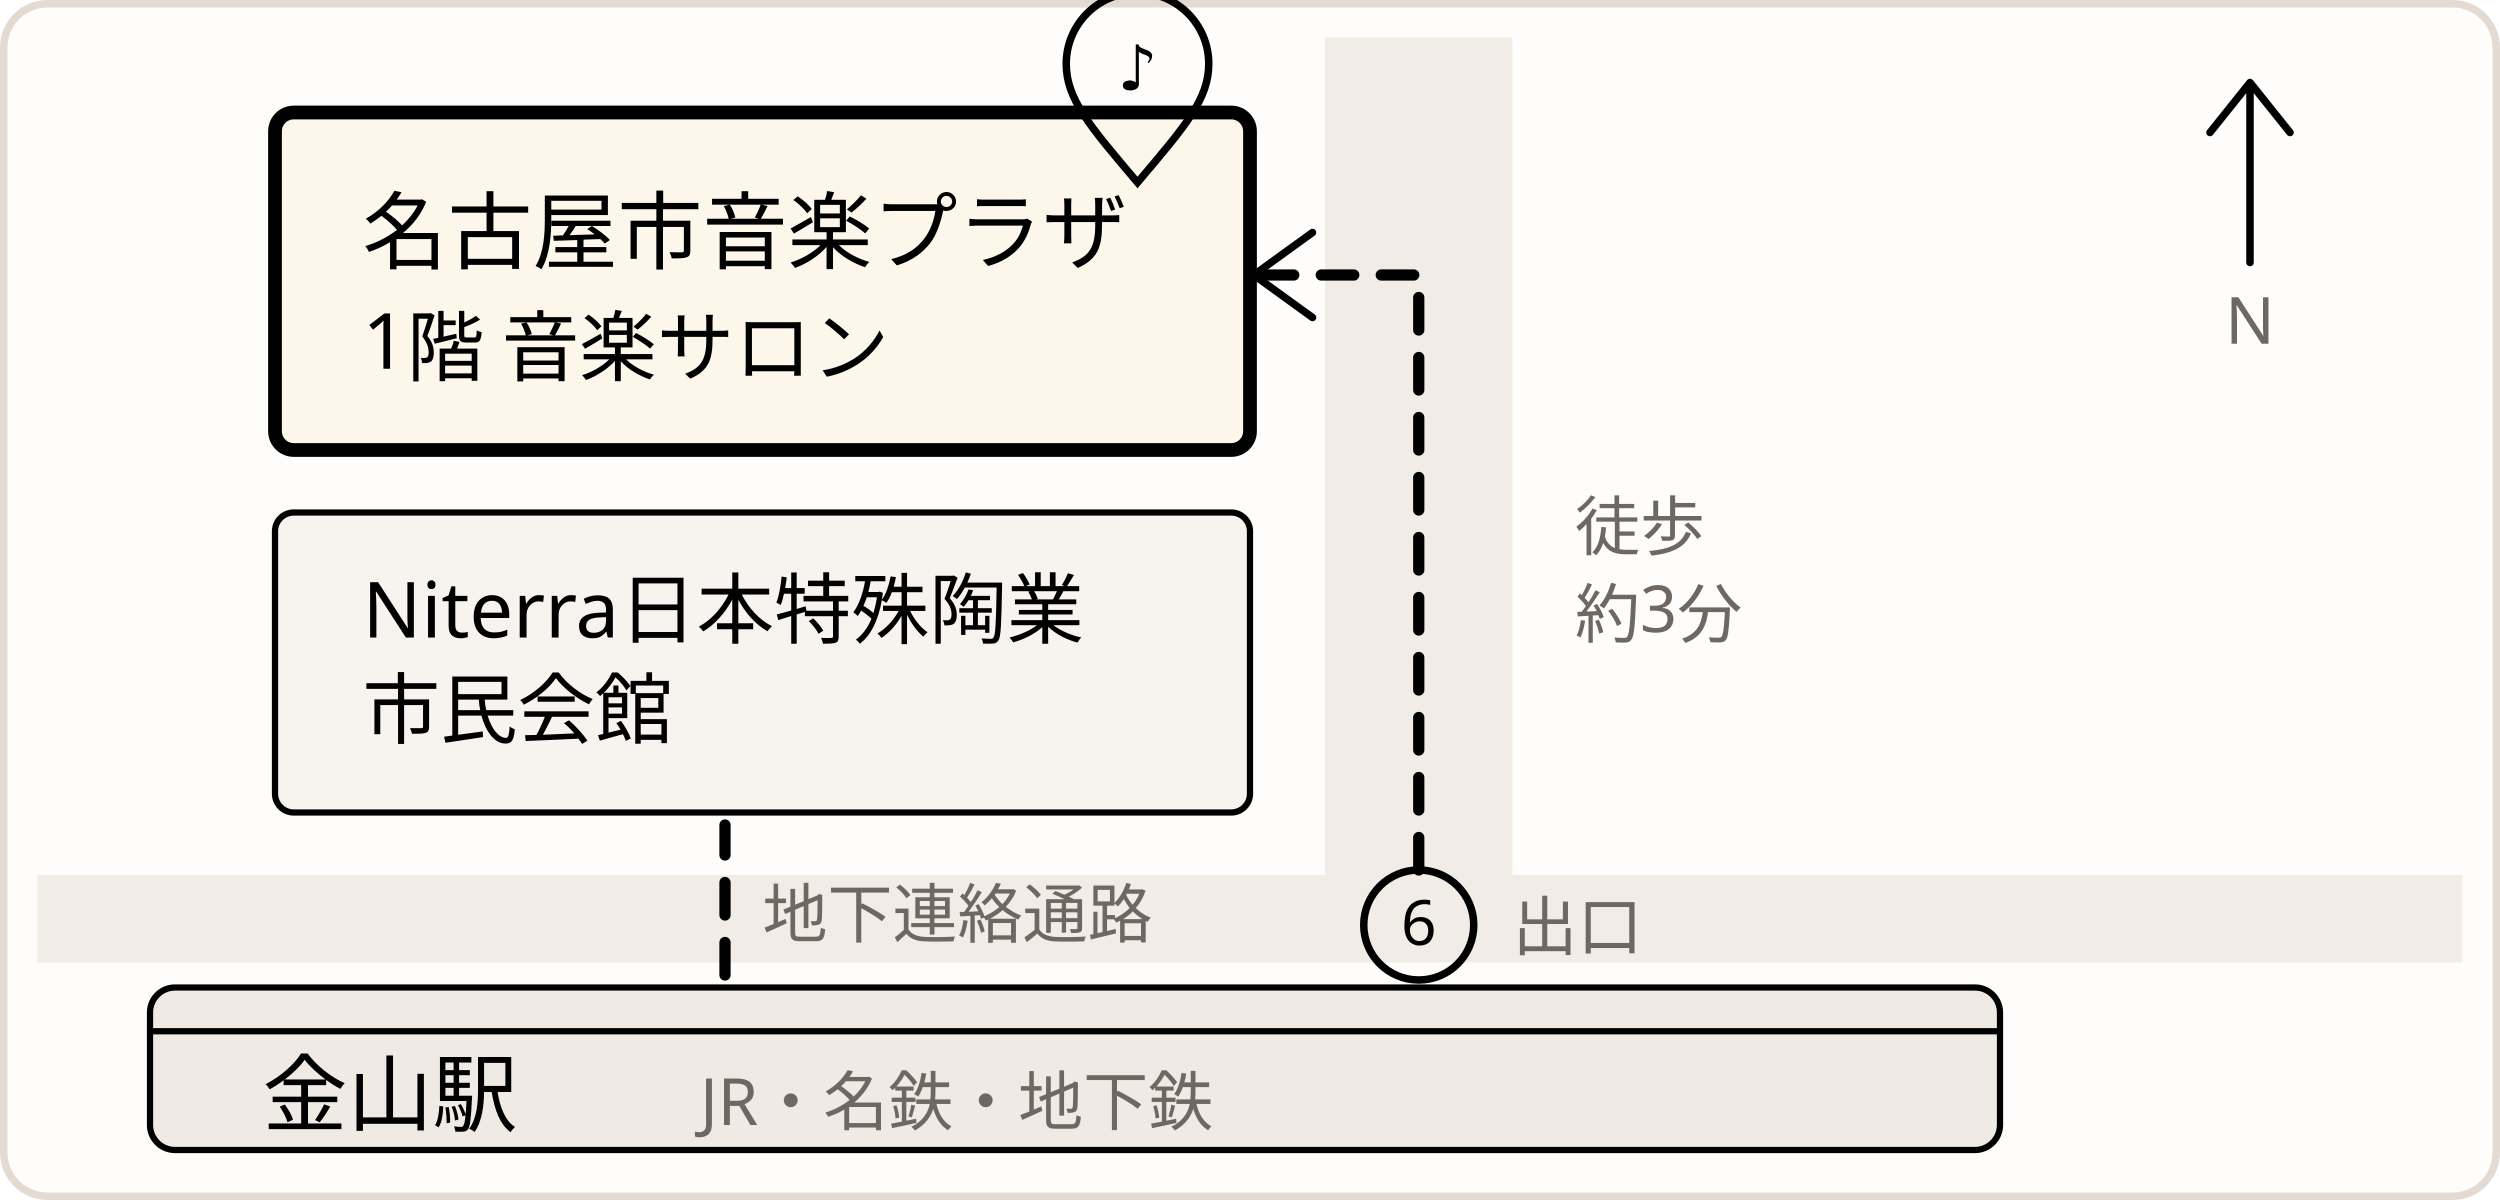
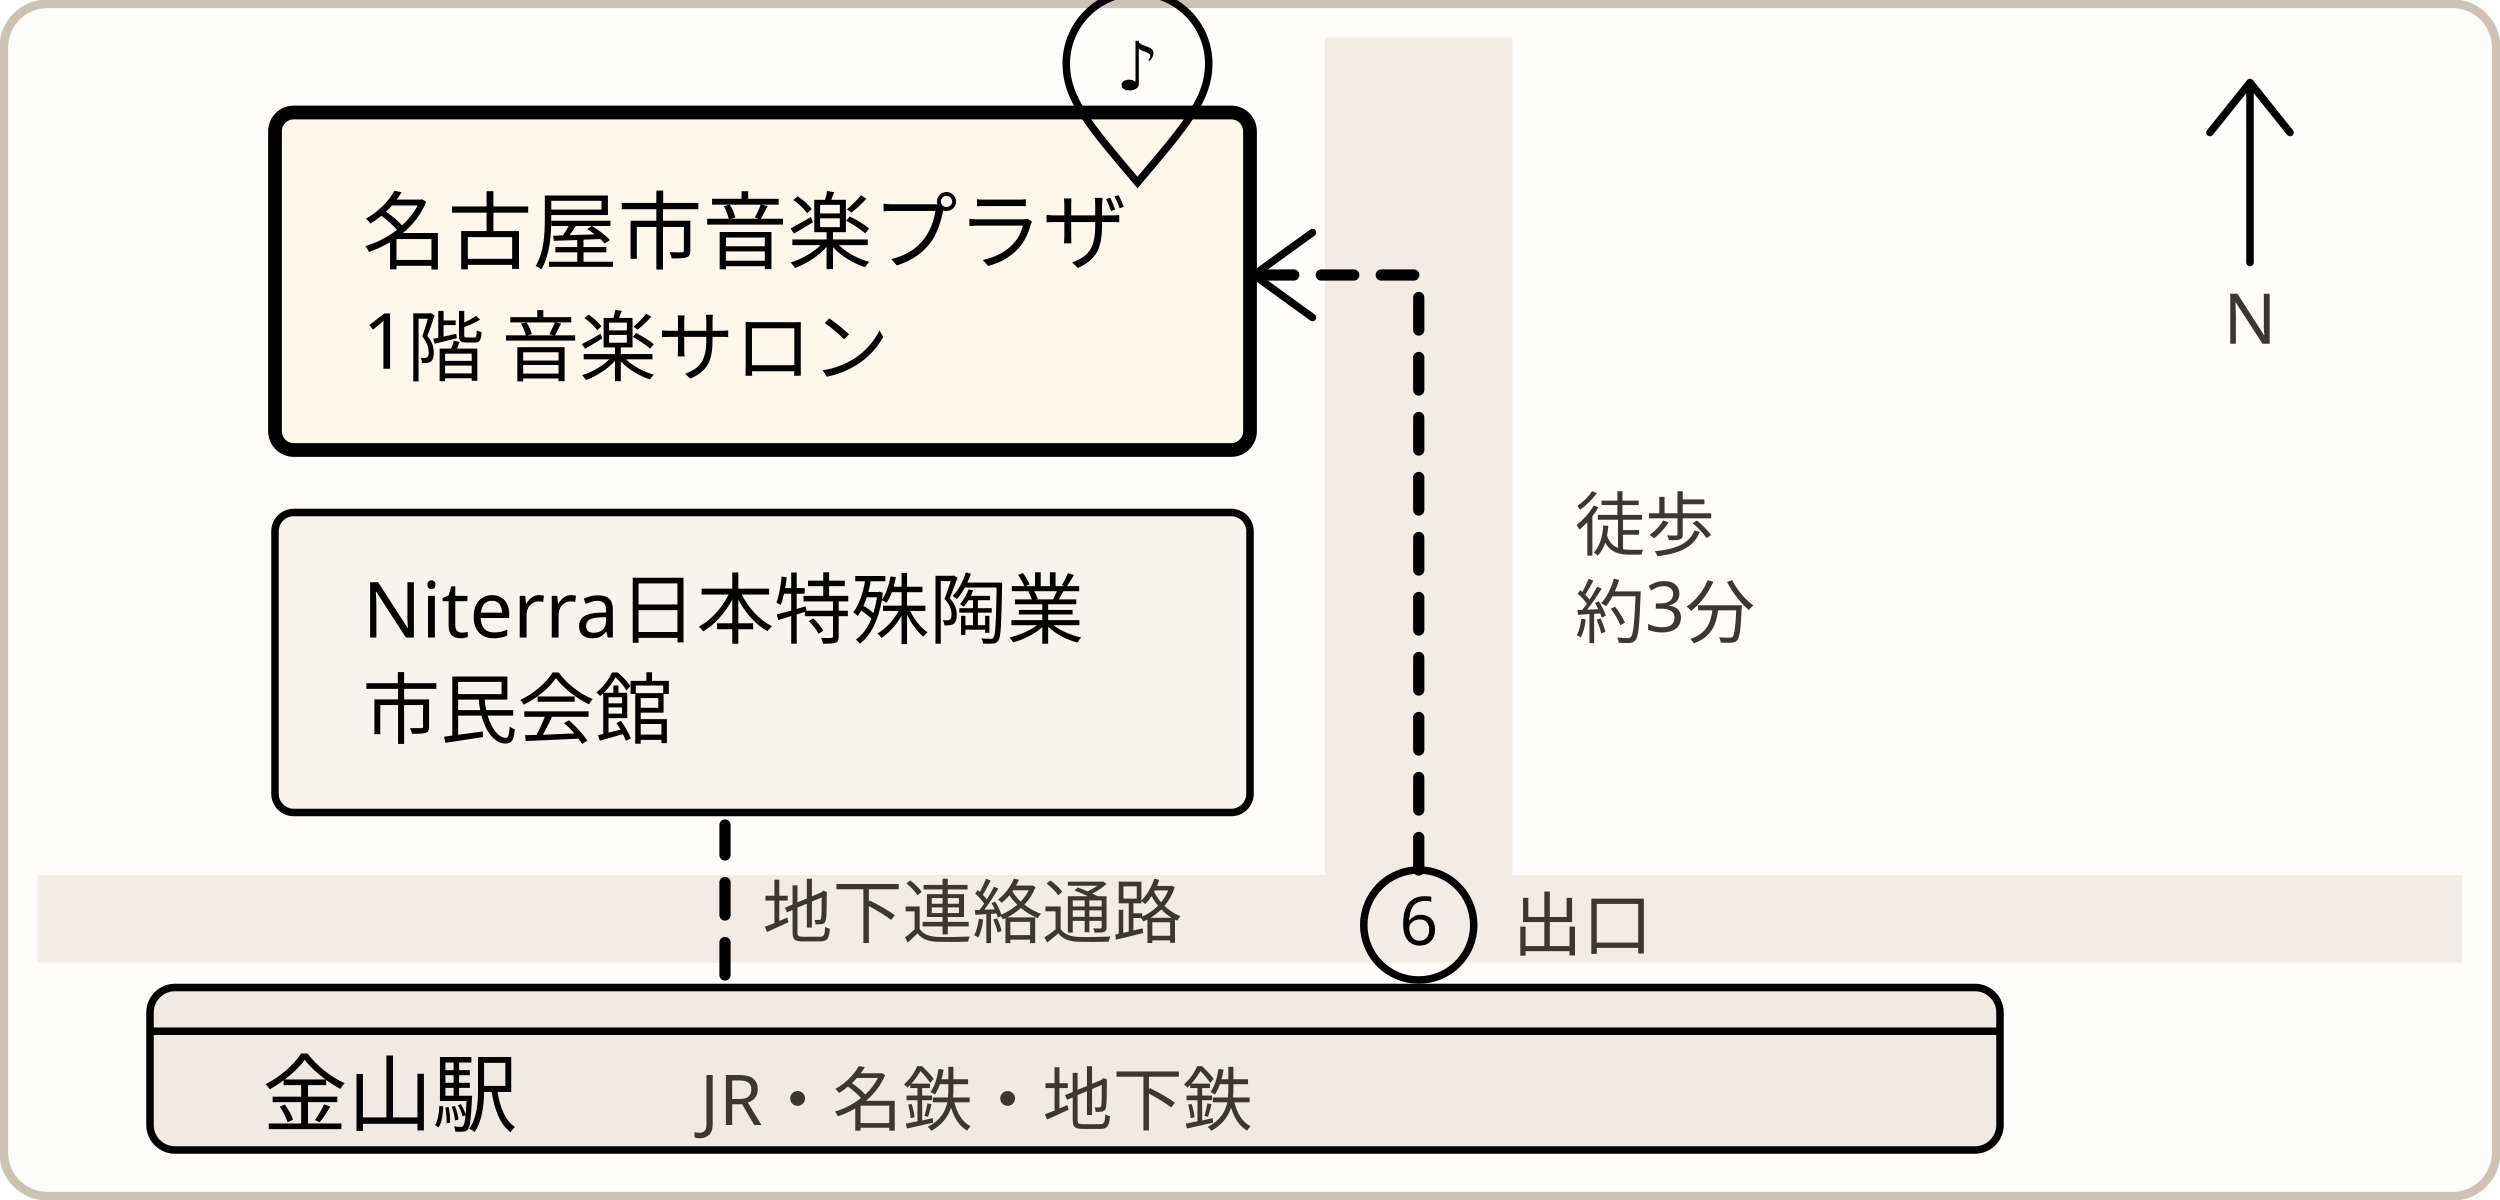
<svg xmlns="http://www.w3.org/2000/svg" id="accessmap" viewBox="0 0 200 96" role="img" aria-label="金山駅から名古屋市音楽プラザまでの案内図">
  <style>
-     #accessmap .frame { fill: #fffdfb; stroke: #e3dbd1; stroke-width: 0.6; }
+     #accessmap .frame { fill: #fffdfb; stroke: #cdc2b4; stroke-width: 0.7; }
    #accessmap .road { fill: #f1ece5; }
-     #accessmap .blk { fill: #f7f4ef; stroke: currentColor; stroke-width: 0.5; }
+     #accessmap .blk { fill: #f7f4ef; stroke: currentColor; stroke-width: 0.6; }
    #accessmap .blk-v { fill: #fdf6ea; stroke: currentColor; stroke-width: 1.1; }
-     #accessmap .stn { fill: #efeae3; stroke: currentColor; stroke-width: 0.5; }
-     #accessmap .rail { stroke: currentColor; stroke-width: 0.5; }
+     #accessmap .stn { fill: #efeae3; stroke: currentColor; stroke-width: 0.6; }
+     #accessmap .rail { stroke: currentColor; stroke-width: 0.6; }
    #accessmap .walk { fill: none; stroke: currentColor; stroke-width: 0.9;
                       stroke-dasharray: 2.6 2.2; stroke-linecap: round; }
    #accessmap .thin { fill: none; stroke: currentColor; stroke-width: 0.6; }
    #accessmap text { font-family: "Zen Maru Gothic", sans-serif; fill: currentColor; }
    #accessmap .nm { font-size: 6.2px; font-weight: 500; }
    #accessmap .nm-v { font-size: 6.8px; font-weight: 500; }
-     #accessmap .sm { font-size: 5.2px; font-weight: 400; fill: #6f6862; }
-     #accessmap .tag { font-size: 5px; }
+     #accessmap .sm { font-size: 5.6px; font-weight: 500; fill: #3c3733; }
+     #accessmap .tag { font-size: 5.4px; font-weight: 500; }
  </style>
  <rect class="frame" x="0.3" y="0.3" width="199.4" height="95.4" rx="3.5" />
  <rect class="road" x="106" y="3" width="15" height="73" />
  <rect class="road" x="3" y="70" width="194" height="7" />
  <rect class="blk-v" x="22" y="9" width="78" height="27" rx="1.5" />
  <text class="nm-v" x="29" y="21">名古屋市音楽プラザ</text>
  <text class="nm" x="29" y="29.5">1階 音楽サロン</text>
  <g transform="translate(91 6)">
    <path class="thin" d="M0,8.6 C-3.9,4 -5.7,1.9 -5.7,-0.9 A5.7,5.7 0 0,1 5.7,-0.9 C5.7,1.9 3.9,4 0,8.6Z" fill="#fdf6ea" />
    <text class="tag" x="0" y="1.2" text-anchor="middle">♪</text>
  </g>
  <rect class="blk" x="22" y="41" width="78" height="24" rx="1.5" />
  <text class="nm" x="29" y="51">Niterra日本特殊陶業</text>
  <text class="nm" x="29" y="59">市民会館</text>
  <rect class="stn" x="12" y="79" width="148" height="13" rx="2" />
  <line class="rail" x1="12" y1="82.5" x2="160" y2="82.5" />
  <text class="nm-v" x="21" y="90">金山駅</text>
  <text class="sm" x="56" y="90">JR・名鉄・地下鉄</text>
  <circle class="thin" cx="113.5" cy="74" r="4.4" fill="#fffdfb" />
  <text class="tag" x="113.5" y="75.6" text-anchor="middle">6</text>
  <text class="sm" x="121" y="76">出口</text>
  <path class="walk" d="M113.5,69.6 L113.5,22 L101,22" />
  <path class="thin" d="M105,18.6 L100.3,22 L105,25.4" stroke-linejoin="round" stroke-linecap="round" />
  <text class="sm" x="126" y="44">徒歩</text>
  <text class="sm" x="126" y="51">約3分</text>
  <path class="walk" d="M58,78 L58,66" stroke-dasharray="1.5 1.7" />
  <text class="sm" x="61" y="75">地下連絡通路</text>
  <g transform="translate(180 14)">
    <path class="thin" d="M0,7 L0,-7 M-3.2,-3.4 L0,-7.4 L3.2,-3.4" stroke-linecap="round" stroke-linejoin="round" />
    <text class="sm" x="0" y="13.5" text-anchor="middle">N</text>
  </g>
</svg>
